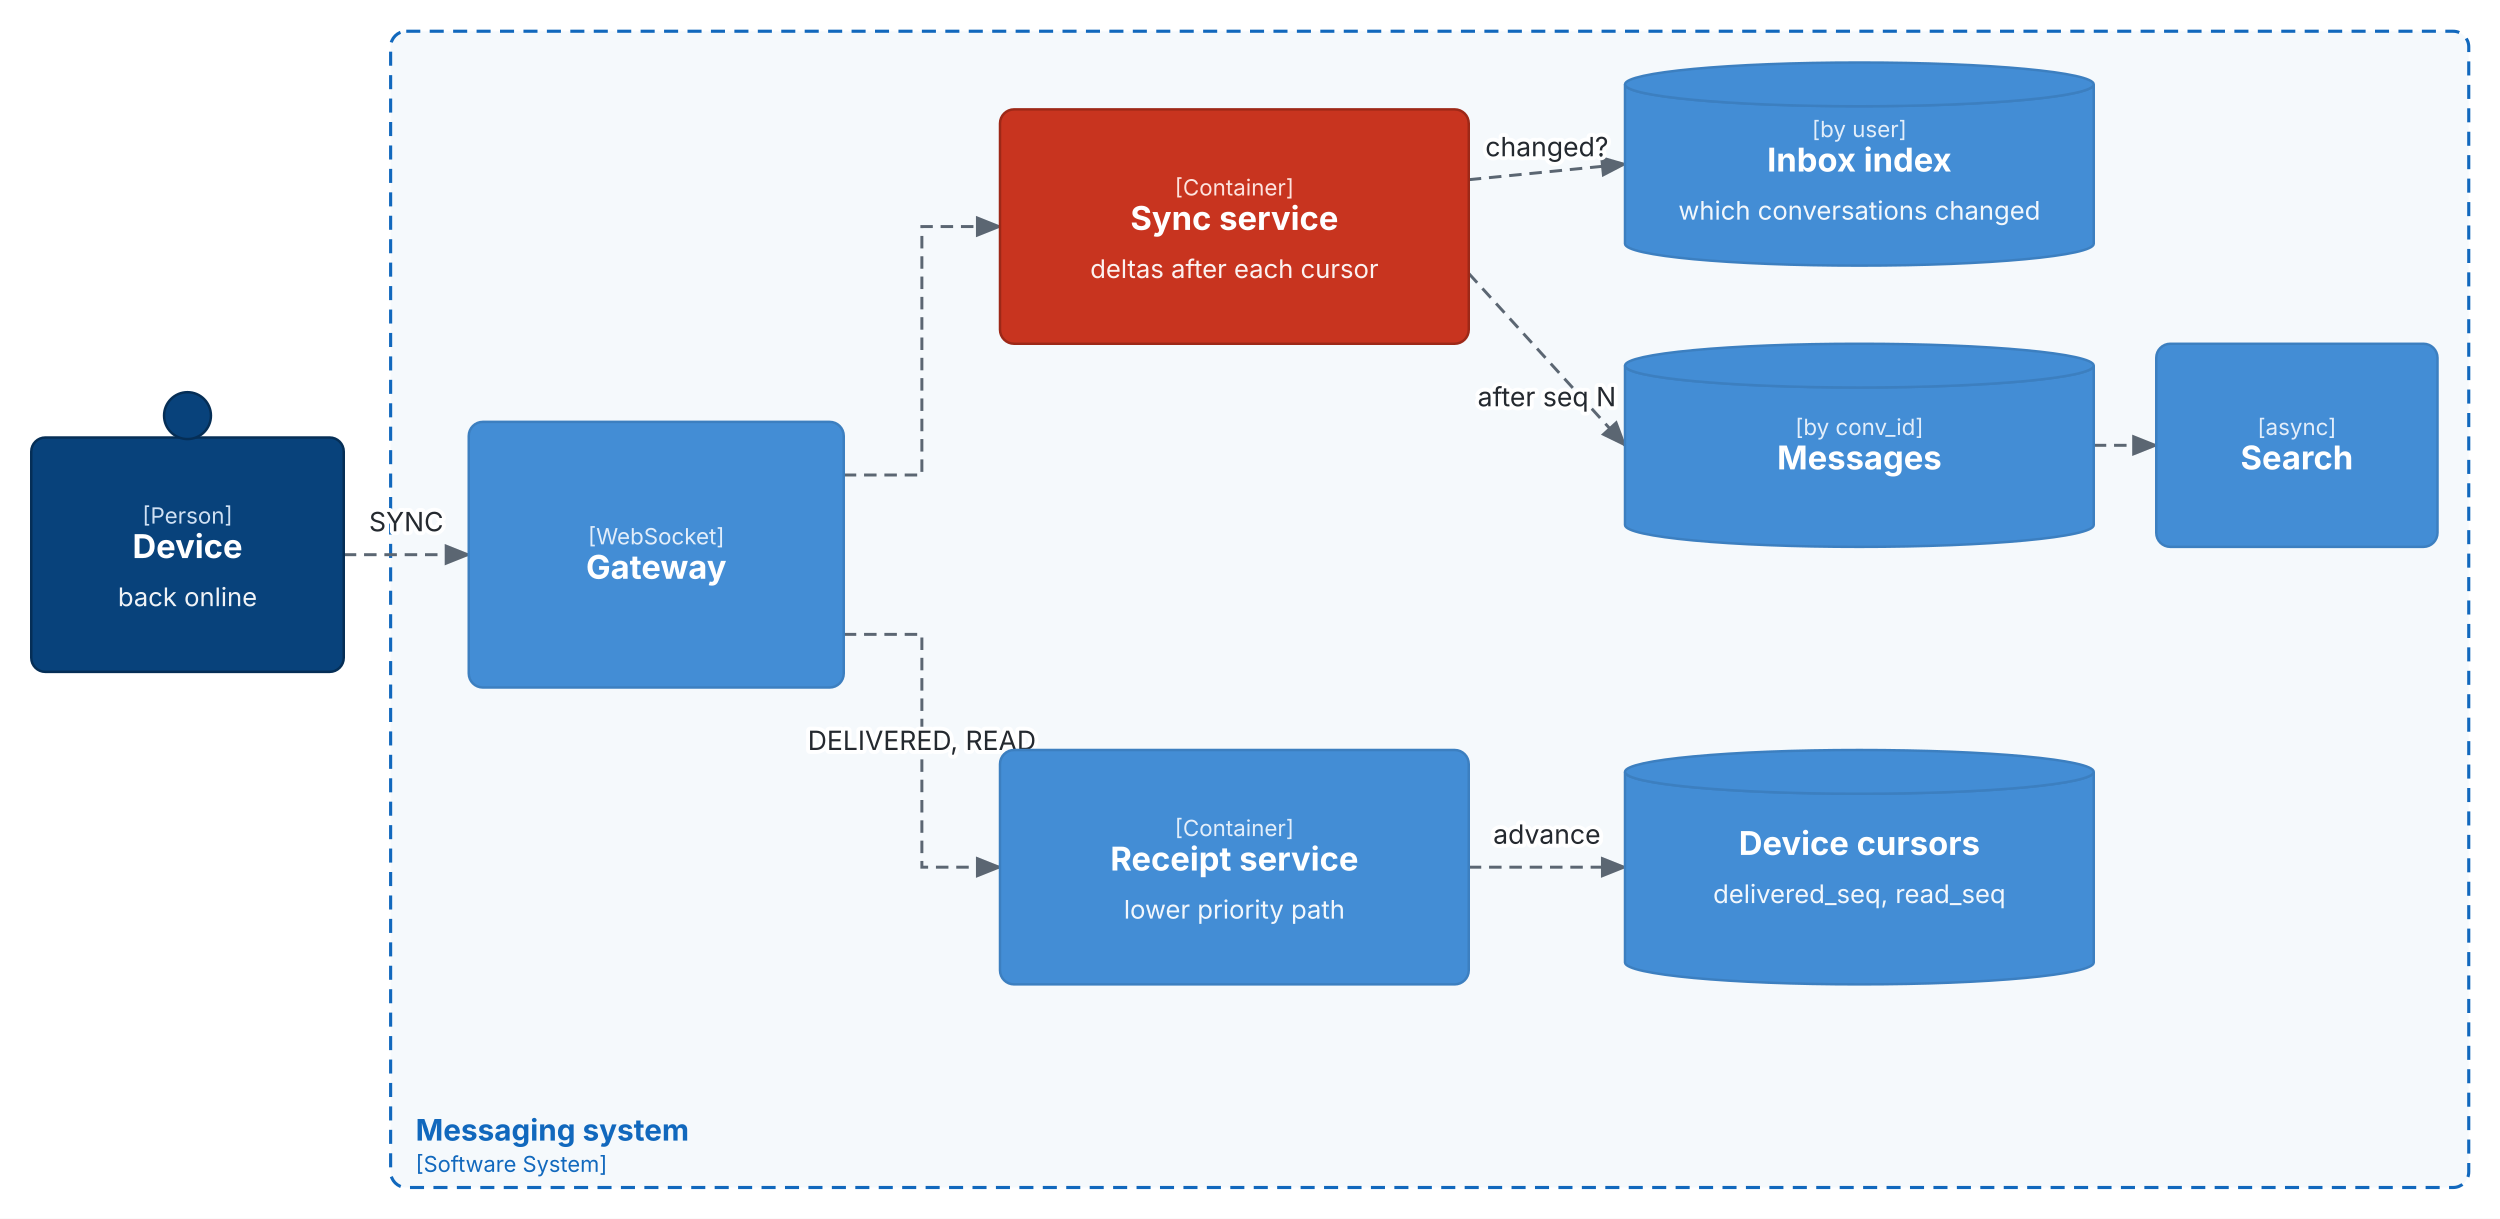
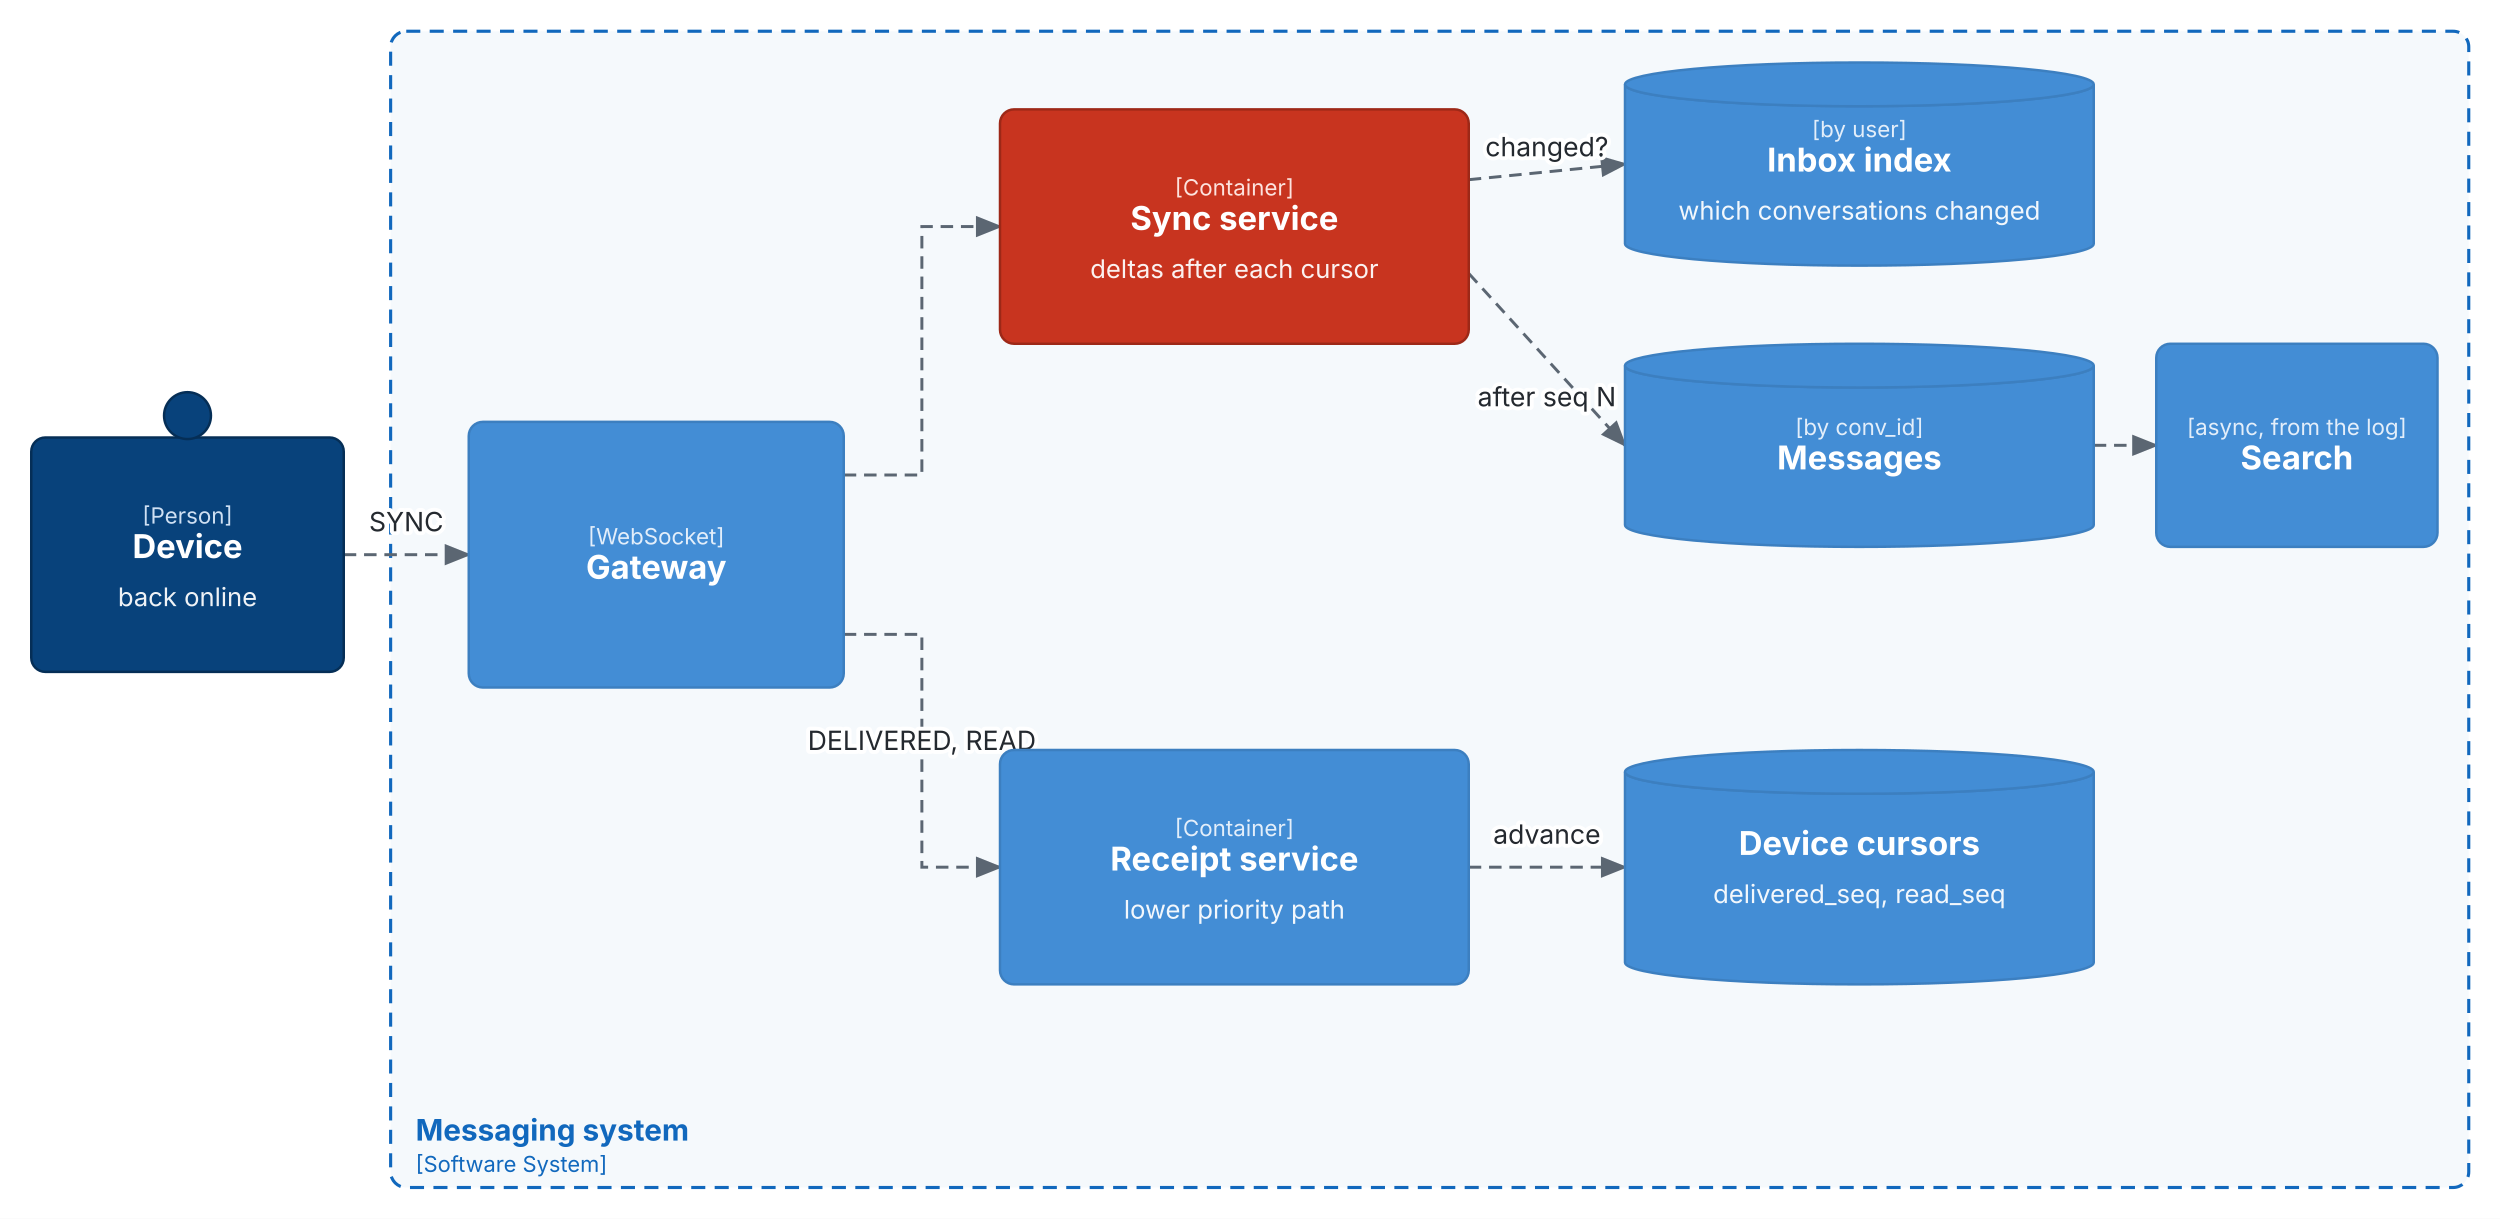
<svg xmlns="http://www.w3.org/2000/svg" class="c4" viewBox="0 0 1600 780" width="1600" height="780">
  <defs>
    <marker id="c4a" viewBox="0 0 10 10" refX="9" refY="5" markerWidth="9" markerHeight="9" orient="auto">
      <path d="M0,1 L10,5 L0,9 z" fill="#5b6672" />
    </marker>
    <marker id="c4a-s" viewBox="0 0 10 10" refX="1" refY="5" markerWidth="9" markerHeight="9" orient="auto">
      <path d="M10,1 L0,5 L10,9 z" fill="#5b6672" />
    </marker>
  </defs>
  <rect width="1600" height="780" fill="#ffffff" />
  <rect x="250" y="20" width="1330" height="740" rx="10" fill="#1168bd" fill-opacity="0.04" stroke="#1168bd" stroke-width="2" stroke-dasharray="9 6" />
  <text x="266" y="730" font-family="Inter, Helvetica, Arial, sans-serif" font-size="19" font-weight="700" fill="#1168bd">Messaging system</text>
  <text x="266" y="750" font-family="Inter, Helvetica, Arial, sans-serif" font-size="14" fill="#1168bd">[Software System]</text>
  <path d="M220.0,355.0 L300.0,355.0" fill="none" stroke="#5b6672" stroke-width="1.9" stroke-dasharray="8 5" marker-end="url(#c4a)" />
  <text x="260.0" y="340.0" text-anchor="middle" font-family="Inter, Helvetica, Arial, sans-serif" font-size="17.0" fill="#24292f" font-style="normal" paint-order="stroke" stroke="#ffffff" stroke-width="5" stroke-linejoin="round">SYNC</text>
  <path d="M540.0,304.0 L590.0,304.0 L590.0,145.0 L640.0,145.0" fill="none" stroke="#5b6672" stroke-width="1.9" stroke-dasharray="8 5" marker-end="url(#c4a)" />
  <path d="M540.0,406.0 L590.0,406.0 L590.0,555.0 L640.0,555.0" fill="none" stroke="#5b6672" stroke-width="1.9" stroke-dasharray="8 5" marker-end="url(#c4a)" />
  <text x="590.0" y="480.0" text-anchor="middle" font-family="Inter, Helvetica, Arial, sans-serif" font-size="17.0" fill="#24292f" font-style="normal" paint-order="stroke" stroke="#ffffff" stroke-width="5" stroke-linejoin="round">DELIVERED, READ</text>
  <path d="M940.0,115.0 L1040.0,105.0" fill="none" stroke="#5b6672" stroke-width="1.9" stroke-dasharray="8 5" marker-end="url(#c4a)" />
  <text x="990.0" y="100.0" text-anchor="middle" font-family="Inter, Helvetica, Arial, sans-serif" font-size="17.0" fill="#24292f" font-style="normal" paint-order="stroke" stroke="#ffffff" stroke-width="5" stroke-linejoin="round">changed?</text>
  <path d="M940.0,175.0 L1040.0,285.0" fill="none" stroke="#5b6672" stroke-width="1.9" stroke-dasharray="8 5" marker-end="url(#c4a)" />
  <text x="990.0" y="260.0" text-anchor="middle" font-family="Inter, Helvetica, Arial, sans-serif" font-size="17.0" fill="#24292f" font-style="normal" paint-order="stroke" stroke="#ffffff" stroke-width="5" stroke-linejoin="round">after seq N</text>
  <path d="M940.0,555.0 L1040.0,555.0" fill="none" stroke="#5b6672" stroke-width="1.9" stroke-dasharray="8 5" marker-end="url(#c4a)" />
  <text x="990.0" y="540.0" text-anchor="middle" font-family="Inter, Helvetica, Arial, sans-serif" font-size="17.0" fill="#24292f" font-style="normal" paint-order="stroke" stroke="#ffffff" stroke-width="5" stroke-linejoin="round">advance</text>
  <path d="M1340.0,285.0 L1380.0,285.0" fill="none" stroke="#5b6672" stroke-width="1.9" stroke-dasharray="8 5" marker-end="url(#c4a)" />
  <rect x="20" y="280" width="200" height="150" rx="9" fill="#08427b" stroke="#052e56" stroke-width="1.6" />
  <circle cx="120.0" cy="266" r="15" fill="#08427b" stroke="#052e56" stroke-width="1.6" />
  <text x="120.0" y="335.095" text-anchor="middle" font-family="Inter, Helvetica, Arial, sans-serif" font-size="14.3" fill="#cfe0f3">[Person]</text>
  <text x="120.0" y="357.145" text-anchor="middle" font-family="Inter, Helvetica, Arial, sans-serif" font-size="21" font-weight="700" fill="#ffffff">Device</text>
  <text x="120.0" y="387.925" text-anchor="middle" font-family="Inter, Helvetica, Arial, sans-serif" font-size="16.4" fill="#ffffff" fill-opacity="0.93">back online</text>
  <rect x="300" y="270" width="240" height="170" rx="9" fill="#438dd5" stroke="#3c7fc0" stroke-width="1.6" />
  <text x="420.0" y="348.385" text-anchor="middle" font-family="Inter, Helvetica, Arial, sans-serif" font-size="14.3" fill="#e3eefa">[WebSocket]</text>
  <text x="420.0" y="370.435" text-anchor="middle" font-family="Inter, Helvetica, Arial, sans-serif" font-size="21" font-weight="700" fill="#ffffff">Gateway</text>
  <rect x="640" y="70" width="300" height="150" rx="9" fill="#c8341f" stroke="#9d2817" stroke-width="1.6" />
  <text x="790.0" y="125.095" text-anchor="middle" font-family="Inter, Helvetica, Arial, sans-serif" font-size="14.3" fill="#fde3de">[Container]</text>
  <text x="790.0" y="147.145" text-anchor="middle" font-family="Inter, Helvetica, Arial, sans-serif" font-size="21" font-weight="700" fill="#ffffff">Sync service</text>
  <text x="790.0" y="177.925" text-anchor="middle" font-family="Inter, Helvetica, Arial, sans-serif" font-size="16.4" fill="#ffffff" fill-opacity="0.93">deltas after each cursor</text>
  <rect x="640" y="480" width="300" height="150" rx="9" fill="#438dd5" stroke="#3c7fc0" stroke-width="1.6" />
  <text x="790.0" y="535.095" text-anchor="middle" font-family="Inter, Helvetica, Arial, sans-serif" font-size="14.3" fill="#e3eefa">[Container]</text>
  <text x="790.0" y="557.145" text-anchor="middle" font-family="Inter, Helvetica, Arial, sans-serif" font-size="21" font-weight="700" fill="#ffffff">Receipt service</text>
  <text x="790.0" y="587.925" text-anchor="middle" font-family="Inter, Helvetica, Arial, sans-serif" font-size="16.4" fill="#ffffff" fill-opacity="0.93">lower priority path</text>
  <path d="M1040,54 a150.0,14 0 0,0 300,0 v102 a150.0,14 0 0,1 -300,0 z" fill="#438dd5" stroke="#3c7fc0" stroke-width="1.6" />
  <ellipse cx="1190.0" cy="54" rx="150.0" ry="14" fill="#438dd5" stroke="#3c7fc0" stroke-width="1.6" />
  <text x="1190.0" y="87.75" text-anchor="middle" font-family="Inter, Helvetica, Arial, sans-serif" font-size="14.3" fill="#e3eefa">[by user]</text>
  <text x="1190.0" y="109.8" text-anchor="middle" font-family="Inter, Helvetica, Arial, sans-serif" font-size="21" font-weight="700" fill="#ffffff">Inbox index</text>
  <text x="1190.0" y="140.58" text-anchor="middle" font-family="Inter, Helvetica, Arial, sans-serif" font-size="16.4" fill="#ffffff" fill-opacity="0.93">which conversations changed</text>
  <path d="M1040,234 a150.0,14 0 0,0 300,0 v102 a150.0,14 0 0,1 -300,0 z" fill="#438dd5" stroke="#3c7fc0" stroke-width="1.6" />
  <ellipse cx="1190.0" cy="234" rx="150.0" ry="14" fill="#438dd5" stroke="#3c7fc0" stroke-width="1.6" />
  <text x="1190.0" y="278.385" text-anchor="middle" font-family="Inter, Helvetica, Arial, sans-serif" font-size="14.3" fill="#e3eefa">[by conv_id]</text>
  <text x="1190.0" y="300.435" text-anchor="middle" font-family="Inter, Helvetica, Arial, sans-serif" font-size="21" font-weight="700" fill="#ffffff">Messages</text>
  <path d="M1040,494 a150.0,14 0 0,0 300,0 v122 a150.0,14 0 0,1 -300,0 z" fill="#438dd5" stroke="#3c7fc0" stroke-width="1.6" />
  <ellipse cx="1190.0" cy="494" rx="150.0" ry="14" fill="#438dd5" stroke="#3c7fc0" stroke-width="1.6" />
  <text x="1190.0" y="547.17" text-anchor="middle" font-family="Inter, Helvetica, Arial, sans-serif" font-size="21" font-weight="700" fill="#ffffff">Device cursors</text>
  <text x="1190.0" y="577.95" text-anchor="middle" font-family="Inter, Helvetica, Arial, sans-serif" font-size="16.4" fill="#ffffff" fill-opacity="0.93">delivered_seq, read_seq</text>
  <rect x="1380" y="220" width="180" height="130" rx="9" fill="#438dd5" stroke="#3c7fc0" stroke-width="1.6" />
-   <text x="1470.0" y="278.385" text-anchor="middle" font-family="Inter, Helvetica, Arial, sans-serif" font-size="14.3" fill="#e3eefa">[async]</text>
+   <text x="1470.0" y="278.385" text-anchor="middle" font-family="Inter, Helvetica, Arial, sans-serif" font-size="14.3" fill="#e3eefa">[async, from the log]</text>
  <text x="1470.0" y="300.435" text-anchor="middle" font-family="Inter, Helvetica, Arial, sans-serif" font-size="21" font-weight="700" fill="#ffffff">Search</text>
</svg>
